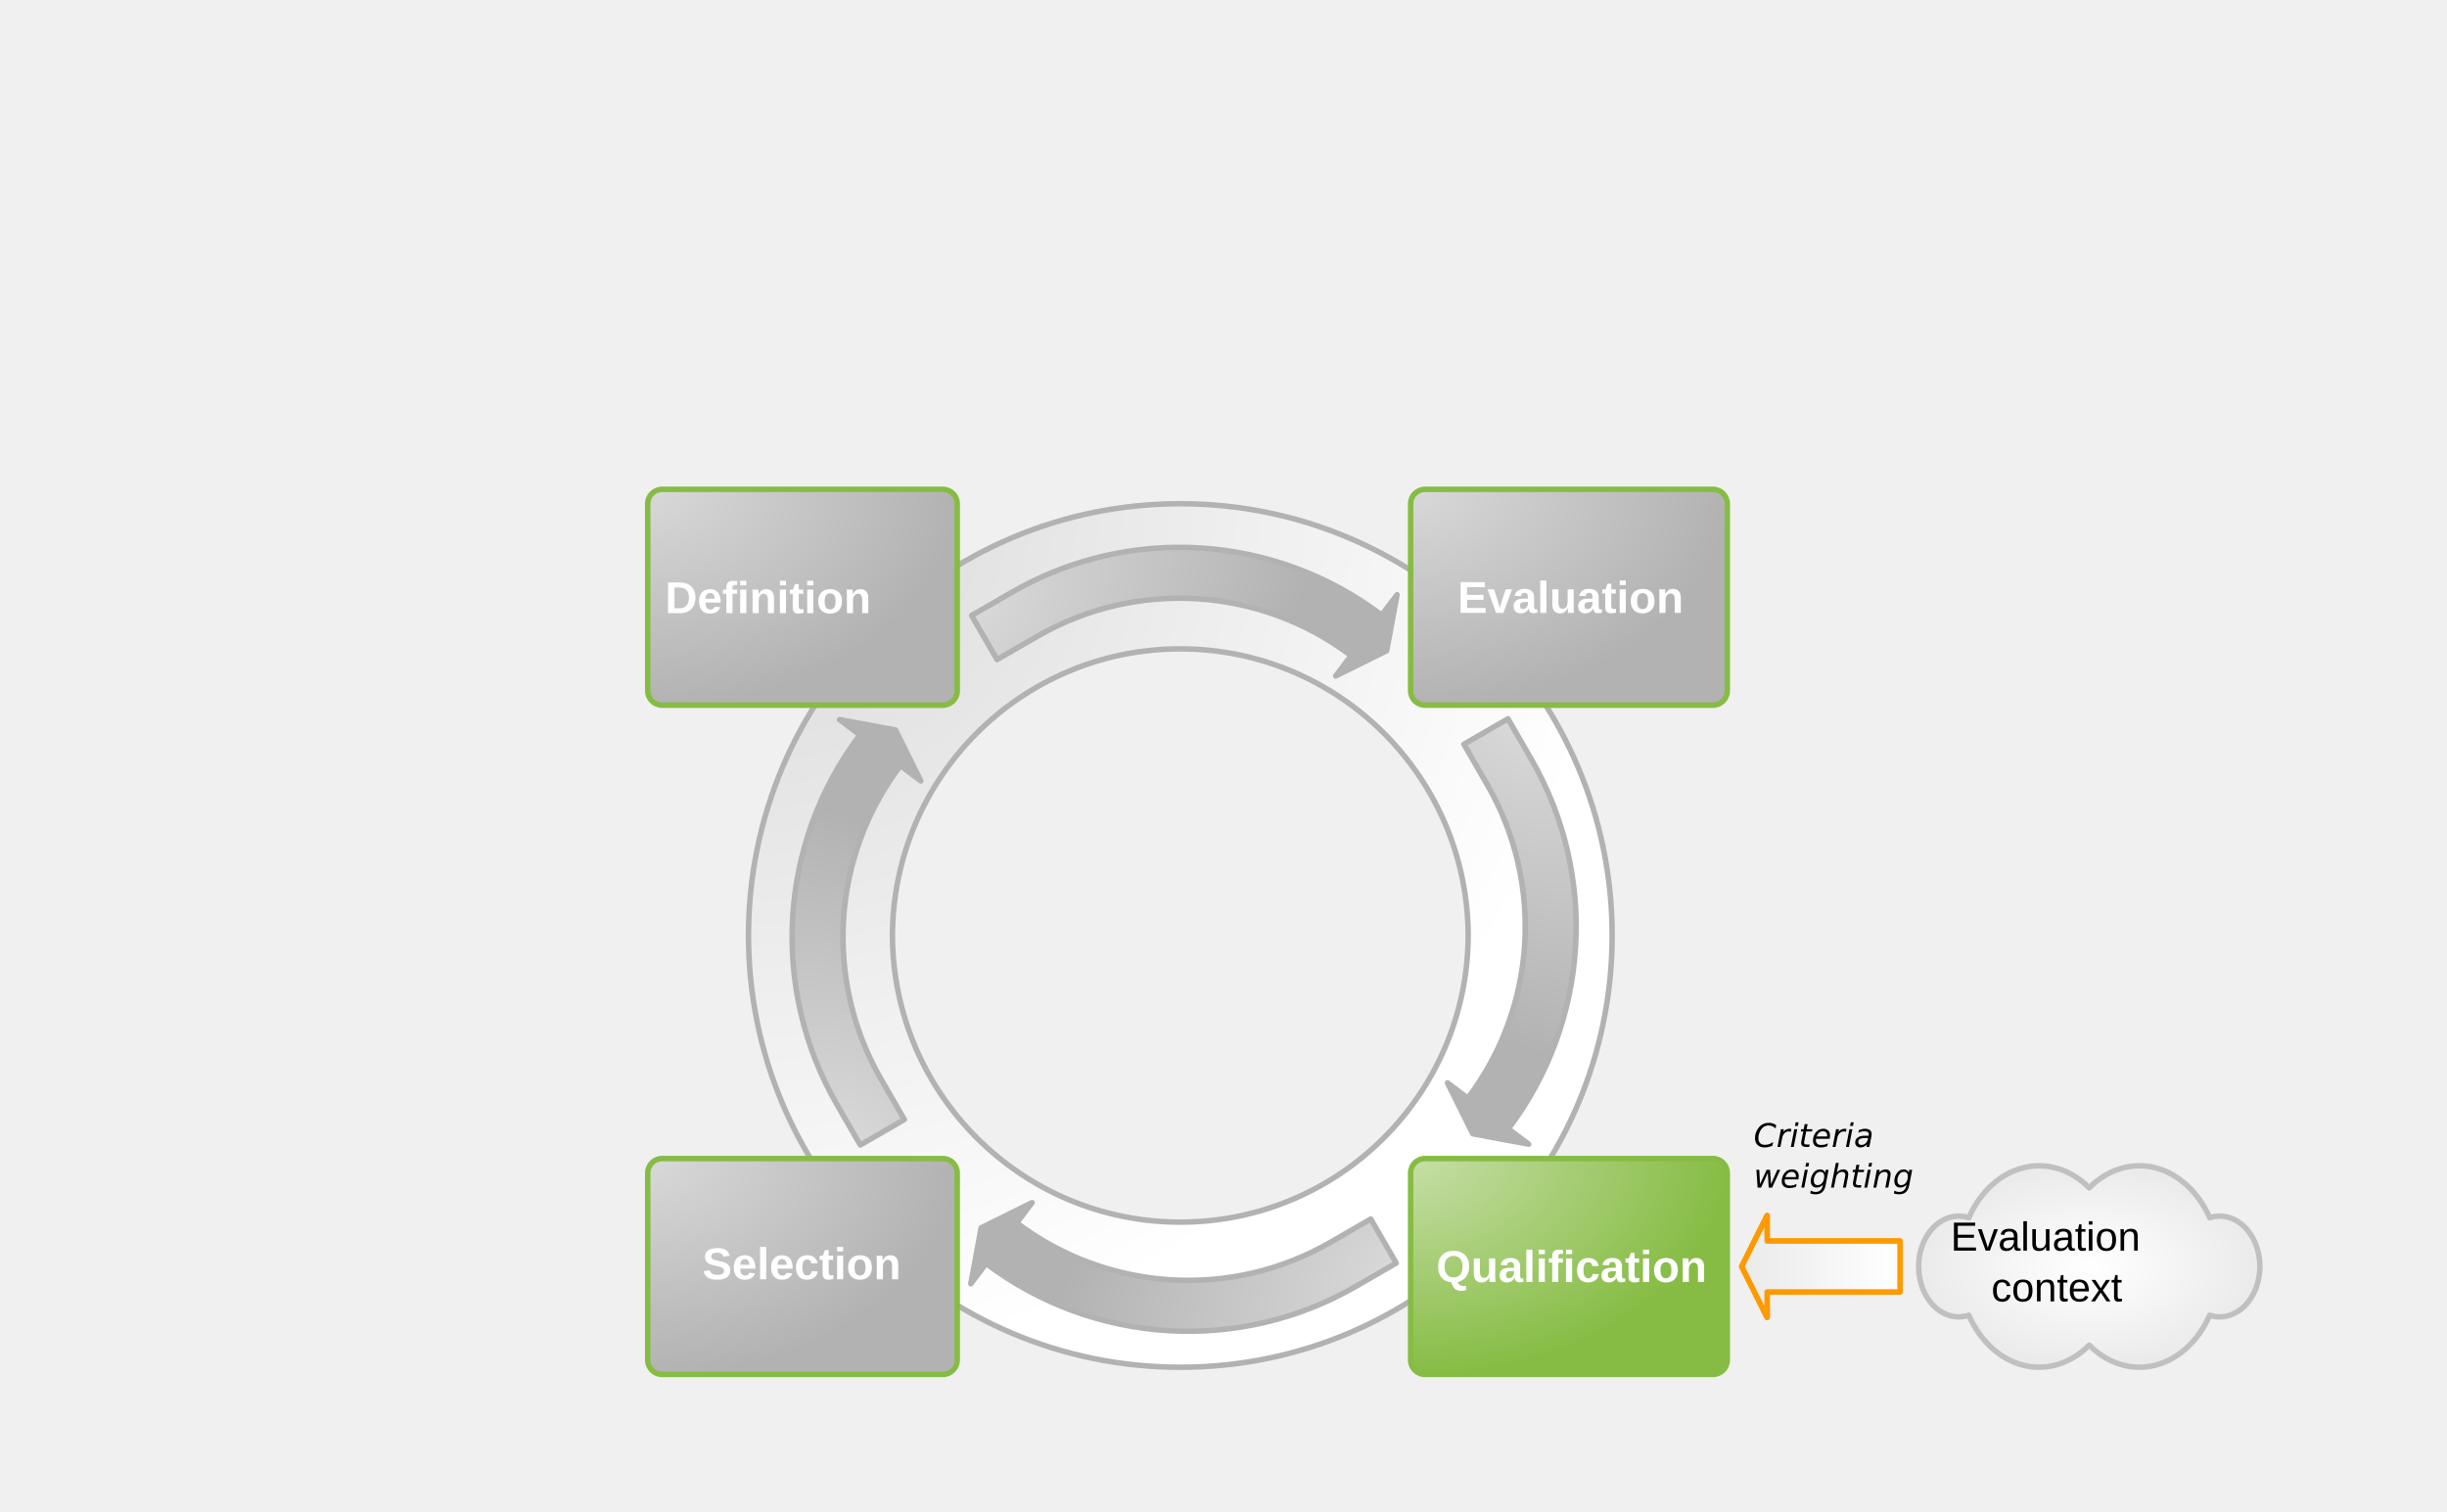
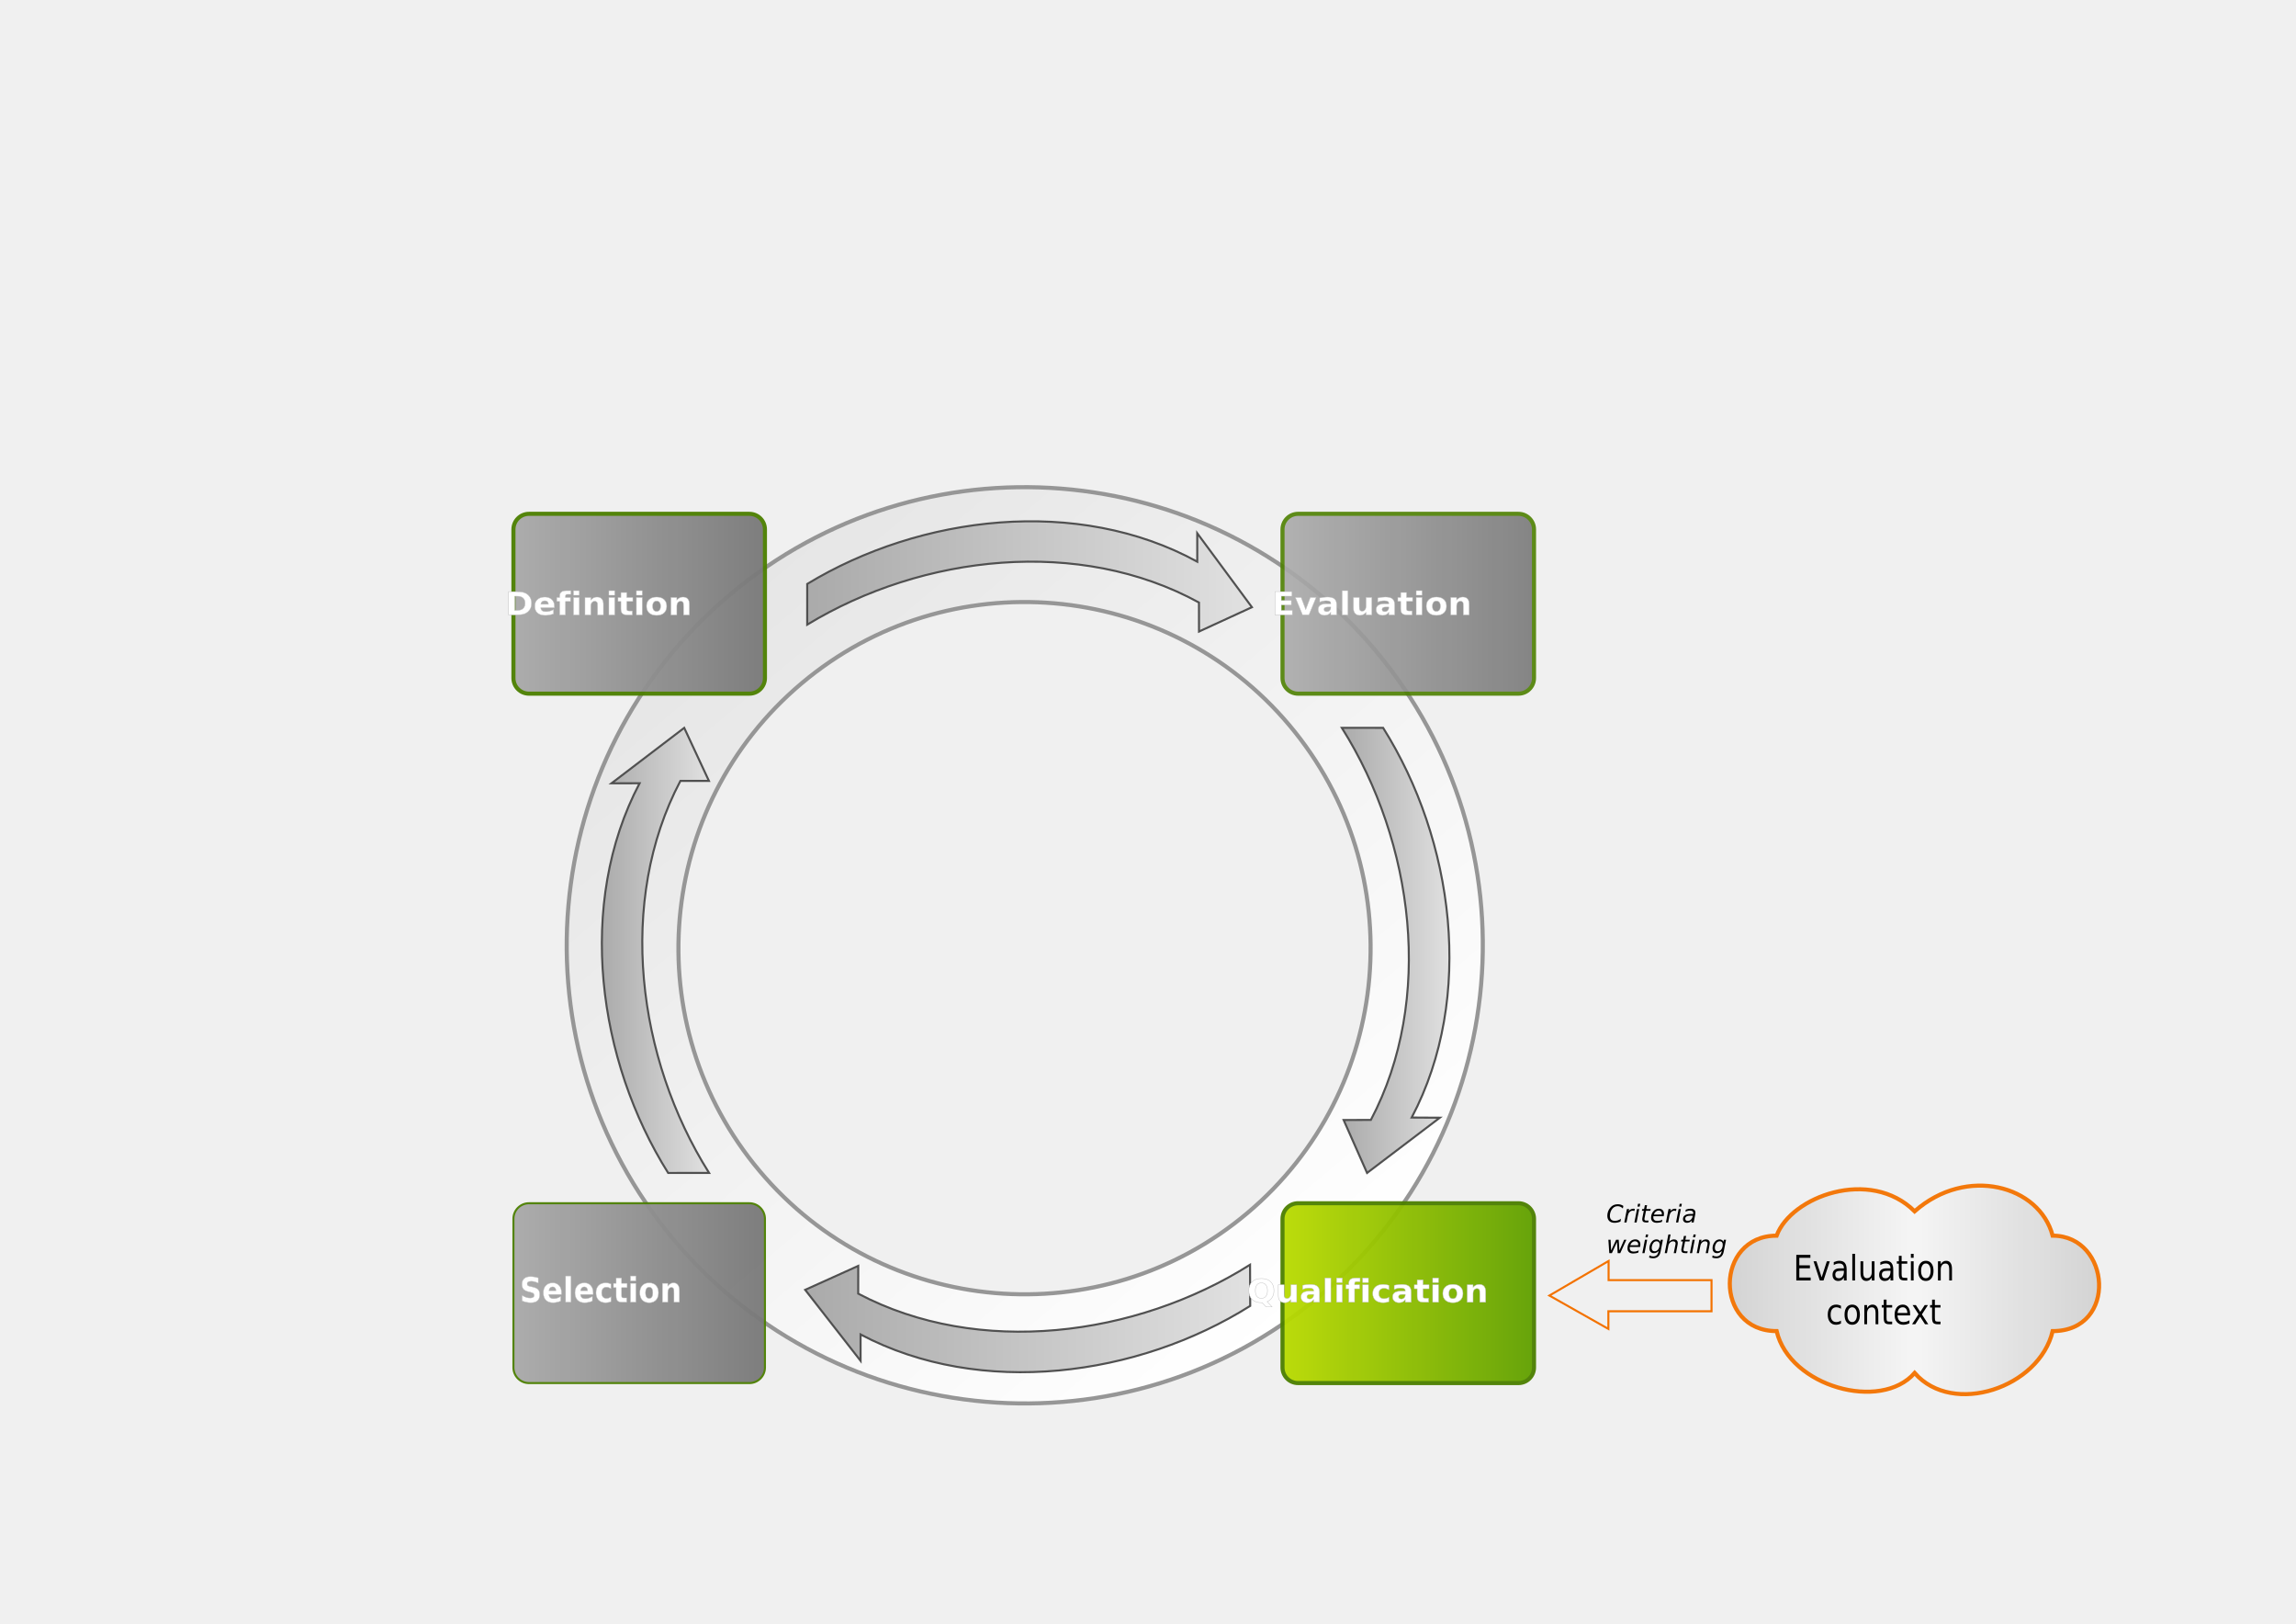
- <svg xmlns="http://www.w3.org/2000/svg" xmlns:ns1="http://schemas.microsoft.com/visio/2003/SVGExtensions/" xmlns:xlink="http://www.w3.org/1999/xlink" width="13.386in" height="8.268in" viewBox="0 0 963.78 595.276" xml:space="preserve" color-interpolation-filters="sRGB" class="st18" id="svg1306">
-   <ns1:documentProperties ns1:langID="1036" ns1:metric="true" ns1:viewMarkup="false" />
-   <style type="text/css" id="style1308">
- 	
- 		.st1 {fill:url(#grad36-4);stroke:#b2b2b2;stroke-linecap:round;stroke-linejoin:round;stroke-width:2.16}
- 		.st2 {fill:url(#grad36-8);stroke:#b2b2b2;stroke-linecap:round;stroke-linejoin:round;stroke-width:2.16}
- 		.st3 {fill:url(#grad36-21);stroke:#86bc44;stroke-linecap:round;stroke-linejoin:round;stroke-width:2.16}
- 		.st4 {fill:#ffffff;font-family:Arial;font-size:1.667em;font-weight:bold}
- 		.st5 {fill:url(#grad40-38);stroke:#ff9900;stroke-linecap:round;stroke-linejoin:round;stroke-width:2.16}
- 		.st6 {fill:#000000;font-family:Arial;font-size:1.5em}
- 		.st7 {font-size:1em}
- 		.st8 {fill:url(#grad36-4)}
- 		.st9 {stroke:#ff9900;stroke-linecap:round;stroke-linejoin:round;stroke-width:2.16}
- 		.st10 {fill:url(#grad36-4);stroke:#ff9900;stroke-linecap:round;stroke-linejoin:round;stroke-width:2.16;visibility:hidden}
- 		.st11 {fill:none;stroke:none;stroke-linecap:round;stroke-linejoin:round;stroke-width:0.72}
- 		.st12 {fill:#333333;font-family:Arial;font-size:1.167em;font-style:italic}
- 		.st13 {stroke:#517aff;stroke-linecap:round;stroke-linejoin:round;stroke-width:2.16}
- 		.st14 {fill:url(#grad36-4);stroke:#517aff;stroke-linecap:round;stroke-linejoin:round;stroke-width:2.16;visibility:hidden}
- 		.st15 {fill:url(#grad36-91);stroke:#517aff;stroke-linecap:round;stroke-linejoin:round;stroke-width:2.16}
- 		.st16 {fill:#ffffff;font-family:Arial;font-size:1.5em;font-style:italic;font-weight:bold}
- 		.st17 {fill:url(#grad40-38);stroke:#c0c0c0;stroke-linecap:round;stroke-linejoin:round;stroke-width:2.16}
- 		.st18 {fill:none;fill-rule:evenodd;font-size:12;overflow:visible;stroke-linecap:square;stroke-miterlimit:3}
- 	
- 	</style>
-   <defs id="Patterns_And_Gradients">
-     <radialGradient id="grad36-4" ns1:fillPattern="36" ns1:foreground="#d9d9d9" ns1:background="#ffffff" cx="0" cy="0" r="1">
-       <stop offset="0" style="stop-color:#d9d9d9;stop-opacity:1" id="stop1312" />
-       <stop offset="1" style="stop-color:#ffffff;stop-opacity:1" id="stop1314" />
-     </radialGradient>
-     <radialGradient id="grad36-8" ns1:fillPattern="36" ns1:foreground="#d9d9d9" ns1:background="#b2b2b2" cx="0" cy="0" r="1">
-       <stop offset="0" style="stop-color:#d9d9d9;stop-opacity:1" id="stop1317" />
-       <stop offset="1" style="stop-color:#b2b2b2;stop-opacity:1" id="stop1319" />
-     </radialGradient>
-     <radialGradient id="grad36-21" ns1:fillPattern="36" ns1:foreground="#c7dfa8" ns1:background="#86bc44" cx="0" cy="0" r="1">
-       <stop offset="0" style="stop-color:#c7dfa8;stop-opacity:1" id="stop1322" />
-       <stop offset="1" style="stop-color:#86bc44;stop-opacity:1" id="stop1324" />
-     </radialGradient>
-     <radialGradient id="grad40-38" ns1:fillPattern="40" ns1:foreground="#ffffff" ns1:background="#eaeaea" cx="0.5" cy="0.5" r="0.5">
-       <stop offset="0" style="stop-color:#ffffff;stop-opacity:1" id="stop1327" />
-       <stop offset="1" style="stop-color:#eaeaea;stop-opacity:1" id="stop1329" />
-     </radialGradient>
-     <radialGradient id="grad36-91" ns1:fillPattern="36" ns1:foreground="#c1cfff" ns1:background="#517aff" cx="0" cy="0" r="1">
-       <stop offset="0" style="stop-color:#c1cfff;stop-opacity:1" id="stop1332" />
-       <stop offset="1" style="stop-color:#517aff;stop-opacity:1" id="stop1334" />
-     </radialGradient>
-     <ns1:pageProperties ns1:shadowOffsetY="-8.50394" ns1:shadowOffsetX="8.50394" ns1:drawingUnits="24" ns1:pageScale="0.0393701" ns1:drawingScale="0.0393701" />
-     <ns1:layer ns1:index="0" ns1:name="Réseau" />
-     <ns1:textBlock ns1:margins="rect(4,4,4,4)" ns1:tabSpace="42.5197" />
-     <ns1:textRect cx="56.693" cy="571.181" width="113.39" height="48.189" />
-     <ns1:custProps>
-       <ns1:cp ns1:nameU="Manufacturer" ns1:lbl="Fabricant" ns1:prompt="Entrer le nom du fabricant." ns1:type="0" ns1:sortKey="1" ns1:invis="false" ns1:ask="false" ns1:langID="1036" ns1:val="VT4()" />
-       <ns1:cp ns1:nameU="ProductNumber" ns1:lbl="N° de produit" ns1:prompt="Entrer le n° de produit." ns1:type="0" ns1:sortKey="1" ns1:invis="false" ns1:ask="false" ns1:langID="1036" ns1:val="VT4()" />
-       <ns1:cp ns1:nameU="PartNumber" ns1:lbl="Référence" ns1:prompt="Entrer le n° de référence." ns1:type="0" ns1:sortKey="1" ns1:invis="false" ns1:ask="false" ns1:langID="1036" ns1:val="VT4()" />
-       <ns1:cp ns1:nameU="ProductDescription" ns1:lbl="Description du produit" ns1:prompt="Entrer la description du produit." ns1:type="0" ns1:sortKey="1" ns1:invis="false" ns1:ask="false" ns1:langID="1036" ns1:val="VT4()" />
-       <ns1:cp ns1:nameU="AssetNumber" ns1:lbl="N° d'inventaire" ns1:prompt="Entrer le n° d'inventaire." ns1:type="0" ns1:sortKey="1" ns1:invis="false" ns1:ask="false" ns1:langID="1036" ns1:val="VT4()" />
-       <ns1:cp ns1:nameU="SerialNumber" ns1:lbl="N° de série" ns1:prompt="Entrer le n° de série." ns1:type="0" ns1:sortKey="1" ns1:invis="false" ns1:ask="false" ns1:langID="1036" ns1:val="VT4()" />
-       <ns1:cp ns1:nameU="Location" ns1:lbl="Emplacement" ns1:prompt="Entrer l'emplacement." ns1:type="0" ns1:sortKey="1" ns1:invis="false" ns1:ask="false" ns1:langID="1036" ns1:val="VT4()" />
-       <ns1:cp ns1:nameU="Building" ns1:lbl="Bâtiment" ns1:prompt="Entrer le bâtiment." ns1:type="0" ns1:sortKey="1" ns1:invis="false" ns1:ask="false" ns1:langID="1036" ns1:val="VT4()" />
-       <ns1:cp ns1:nameU="Room" ns1:lbl="Salle" ns1:prompt="Entrer la salle." ns1:type="0" ns1:sortKey="1" ns1:invis="false" ns1:ask="false" ns1:langID="1036" ns1:val="VT4()" />
-       <ns1:cp ns1:nameU="Department" ns1:lbl="Service" ns1:prompt="Entrer le service." ns1:type="0" ns1:sortKey="1" ns1:invis="false" ns1:ask="false" ns1:langID="1036" ns1:val="VT4()" />
-     </ns1:custProps>
-     <ns1:textBlock ns1:margins="rect(4,4,4,4)" ns1:tabSpace="42.5197" />
-     <ns1:textRect cx="67.205" cy="555.591" width="134.41" height="79.37" />
-     <radialGradient xlink:href="#grad40-38" id="radialGradient1790" gradientUnits="userSpaceOnUse" gradientTransform="matrix(1.294235,0,0,0.772657,755.669,-56.6929)" cx="51.926" cy="719.064" fx="51.926" fy="719.064" r="52.761" />
-     <radialGradient xlink:href="#grad36-4" id="radialGradient1792" gradientUnits="userSpaceOnUse" gradientTransform="scale(1.247197,0.801798)" cx="0" cy="692.431" fx="0" fy="692.431" r="50" />
-     <ns1:userDefs>
-       <ns1:ud ns1:nameU="visVersion" ns1:val="VT0(11):26" />
-     </ns1:userDefs>
-     <ns1:userDefs>
-       <ns1:ud ns1:nameU="visVersion" ns1:val="VT0(11):26" />
-     </ns1:userDefs>
-     <ns1:userDefs>
-       <ns1:ud ns1:nameU="visVersion" ns1:val="VT0(11):26" />
-     </ns1:userDefs>
-     <ns1:textBlock ns1:margins="rect(4,4,4,4)" ns1:tabSpace="42.5197" />
-     <ns1:textRect cx="59.528" cy="557.008" width="119.06" height="76.535" />
-     <ns1:userDefs>
-       <ns1:ud ns1:nameU="visVersion" ns1:val="VT0(11):26" />
-     </ns1:userDefs>
-     <ns1:textBlock ns1:margins="rect(4,4,4,4)" ns1:tabSpace="42.5197" />
-     <ns1:textRect cx="85.039" cy="554.173" width="170.08" height="82.205" />
-     <ns1:userDefs>
-       <ns1:ud ns1:nameU="visVersion" ns1:val="VT0(11):26" />
-     </ns1:userDefs>
-     <ns1:textBlock ns1:margins="rect(4,4,4,4)" ns1:tabSpace="42.5197" />
-     <ns1:textRect cx="56.693" cy="571.181" width="113.39" height="48.189" />
-     <ns1:textBlock ns1:margins="rect(4,4,4,4)" ns1:tabSpace="42.5197" />
-     <ns1:textRect cx="56.693" cy="571.181" width="113.39" height="48.189" />
-     <ns1:userDefs>
-       <ns1:ud ns1:nameU="visVersion" ns1:val="VT0(11):26" />
-     </ns1:userDefs>
-     <ns1:userDefs>
-       <ns1:ud ns1:nameU="visVersion" ns1:val="VT0(11):26" />
-     </ns1:userDefs>
-     <ns1:custProps>
-       <ns1:cp ns1:nameU="Manufacturer" ns1:lbl="Fabricant" ns1:prompt="Entrer le nom du fabricant." ns1:type="0" ns1:sortKey="1" ns1:invis="false" ns1:ask="false" ns1:langID="1036" ns1:val="VT4()" />
-       <ns1:cp ns1:nameU="ProductNumber" ns1:lbl="N° de produit" ns1:prompt="Entrer le n° de produit." ns1:type="0" ns1:sortKey="1" ns1:invis="false" ns1:ask="false" ns1:langID="1036" ns1:val="VT4()" />
-       <ns1:cp ns1:nameU="PartNumber" ns1:lbl="Référence" ns1:prompt="Entrer le n° de référence." ns1:type="0" ns1:sortKey="1" ns1:invis="false" ns1:ask="false" ns1:langID="1036" ns1:val="VT4()" />
-       <ns1:cp ns1:nameU="ProductDescription" ns1:lbl="Description du produit" ns1:prompt="Entrer la description du produit." ns1:type="0" ns1:sortKey="1" ns1:invis="false" ns1:ask="false" ns1:langID="1036" ns1:val="VT4()" />
-       <ns1:cp ns1:nameU="AssetNumber" ns1:lbl="N° d'inventaire" ns1:prompt="Entrer le n° d'inventaire." ns1:type="0" ns1:sortKey="1" ns1:invis="false" ns1:ask="false" ns1:langID="1036" ns1:val="VT4()" />
-       <ns1:cp ns1:nameU="SerialNumber" ns1:lbl="N° de série" ns1:prompt="Entrer le n° de série." ns1:type="0" ns1:sortKey="1" ns1:invis="false" ns1:ask="false" ns1:langID="1036" ns1:val="VT4()" />
-       <ns1:cp ns1:nameU="Location" ns1:lbl="Emplacement" ns1:prompt="Entrer l'emplacement." ns1:type="0" ns1:sortKey="1" ns1:invis="false" ns1:ask="false" ns1:langID="1036" ns1:val="VT4()" />
-       <ns1:cp ns1:nameU="Building" ns1:lbl="Bâtiment" ns1:prompt="Entrer le bâtiment." ns1:type="0" ns1:sortKey="1" ns1:invis="false" ns1:ask="false" ns1:langID="1036" ns1:val="VT4()" />
-       <ns1:cp ns1:nameU="Room" ns1:lbl="Salle" ns1:prompt="Entrer la salle." ns1:type="0" ns1:sortKey="1" ns1:invis="false" ns1:ask="false" ns1:langID="1036" ns1:val="VT4()" />
-       <ns1:cp ns1:nameU="Department" ns1:lbl="Service" ns1:prompt="Entrer le service." ns1:type="0" ns1:sortKey="1" ns1:invis="false" ns1:ask="false" ns1:langID="1036" ns1:val="VT4()" />
-     </ns1:custProps>
-     <ns1:textBlock ns1:margins="rect(4,4,4,4)" ns1:tabSpace="42.5197" />
-     <ns1:textRect cx="101.339" cy="548.504" width="202.68" height="93.543" />
-     <ns1:userDefs>
-       <ns1:ud ns1:nameU="visVersion" ns1:val="VT0(11):26" />
-     </ns1:userDefs>
-     <ns1:textBlock ns1:margins="rect(4,0,4,0)" ns1:tabSpace="42.5197" />
-     <ns1:textRect cx="60.945" cy="552.756" width="121.89" height="85.039" />
-     <radialGradient xlink:href="#grad36-8" id="radialGradient1916" gradientUnits="userSpaceOnUse" gradientTransform="matrix(1.192729,0,0,0.838414,255.118,-53.8583)" cx="-0.905" cy="607.285" fx="-0.905" fy="607.285" r="104.005" />
-     <ns1:userDefs>
-       <ns1:ud ns1:nameU="visVersion" ns1:val="VT0(11):26" />
-     </ns1:userDefs>
-     <ns1:textBlock ns1:margins="rect(4,4,4,4)" ns1:tabSpace="42.5197" />
-     <ns1:textRect cx="62.362" cy="552.756" width="124.73" height="85.039" />
-     <radialGradient xlink:href="#grad36-21" id="radialGradient1924" gradientUnits="userSpaceOnUse" gradientTransform="matrix(1.206276,0,0,0.828998,555.591,-53.8583)" cx="-0.895" cy="614.183" fx="-0.895" fy="614.183" r="105.187" />
-     <ns1:userDefs>
-       <ns1:ud ns1:nameU="visVersion" ns1:val="VT0(11):26" />
-     </ns1:userDefs>
-     <ns1:textBlock ns1:margins="rect(4,4,4,4)" ns1:tabSpace="42.5197" />
-     <ns1:textRect cx="62.362" cy="552.756" width="124.73" height="85.039" />
-     <radialGradient xlink:href="#grad36-8" id="radialGradient1932" gradientUnits="userSpaceOnUse" gradientTransform="matrix(1.206276,0,0,0.828998,555.591,-317.48)" cx="-0.895" cy="614.183" fx="-0.895" fy="614.183" r="105.187" />
-     <ns1:userDefs>
-       <ns1:ud ns1:nameU="visVersion" ns1:val="VT0(11):26" />
-     </ns1:userDefs>
-     <ns1:textBlock ns1:margins="rect(4,4,4,4)" ns1:tabSpace="42.5197" />
-     <ns1:textRect cx="60.945" cy="552.756" width="121.89" height="85.039" />
-     <radialGradient xlink:href="#grad36-8" id="radialGradient1940" gradientUnits="userSpaceOnUse" gradientTransform="matrix(1.192729,0,0,0.838414,255.118,-317.48)" cx="-0.905" cy="607.285" fx="-0.905" fy="607.285" r="104.005" />
-     <ns1:userDefs>
-       <ns1:ud ns1:nameU="visVersion" ns1:val="VT0(11):26" />
-     </ns1:userDefs>
-     <radialGradient xlink:href="#grad36-8" id="radialGradient1946" gradientUnits="userSpaceOnUse" gradientTransform="matrix(-0.628089,-1.087881,0.689413,-0.398033,-150.642,733.633)" cx="-0.86" cy="708.635" fx="-0.86" fy="708.635" r="120.493" />
-     <ns1:userDefs>
-       <ns1:ud ns1:nameU="visVersion" ns1:val="VT0(11):26" />
-     </ns1:userDefs>
-     <radialGradient xlink:href="#grad36-8" id="radialGradient1952" gradientUnits="userSpaceOnUse" gradientTransform="matrix(0.628089,1.087881,-0.689413,0.398033,1083.41,0.540654)" cx="-0.86" cy="708.635" fx="-0.86" fy="708.635" r="120.493" />
-     <ns1:userDefs>
-       <ns1:ud ns1:nameU="visVersion" ns1:val="VT0(11):26" />
-     </ns1:userDefs>
-     <radialGradient xlink:href="#grad36-8" id="radialGradient1958" gradientUnits="userSpaceOnUse" gradientTransform="matrix(-1.087881,0.628089,-0.398033,-0.689413,832.523,987.033)" cx="-0.86" cy="708.635" fx="-0.86" fy="708.635" r="120.493" />
-     <ns1:userDefs>
-       <ns1:ud ns1:nameU="visVersion" ns1:val="VT0(11):26" />
-     </ns1:userDefs>
-     <radialGradient xlink:href="#grad36-8" id="radialGradient1964" gradientUnits="userSpaceOnUse" gradientTransform="matrix(1.087881,-0.628089,0.398033,0.689413,100.075,-247.02)" cx="-0.86" cy="708.635" fx="-0.86" fy="708.635" r="120.493" />
-     <ns1:userDefs>
-       <ns1:ud ns1:nameU="ControlX" ns1:val="VT0(0.78740157):1" />
-       <ns1:ud ns1:nameU="Scale" ns1:val="VT0(1):26" />
-       <ns1:ud ns1:nameU="AntiScale" ns1:val="VT0(1):26" />
-       <ns1:ud ns1:nameU="visVersion" ns1:val="VT0(11):26" />
-     </ns1:userDefs>
-     <ns1:textBlock ns1:margins="rect(4,4,4,4)" ns1:tabSpace="42.5197" />
-     <radialGradient xlink:href="#grad36-4" id="radialGradient1970" gradientUnits="userSpaceOnUse" cx="-1.08" cy="254.04" fx="-1.08" fy="254.04" r="342.32" gradientTransform="translate(294.803,-56.6929)" />
-     <linearGradient xlink:href="#grad40-38" id="linearGradient5072" x1="-1.08" y1="585.423" x2="1.432" y2="585.423" gradientUnits="userSpaceOnUse" />
-     <linearGradient xlink:href="#grad40-38" id="linearGradient6540" x1="-1.08" y1="575.235" x2="63.44" y2="575.235" gradientUnits="userSpaceOnUse" />
-     <linearGradient xlink:href="#grad40-38" id="linearGradient1406" gradientUnits="userSpaceOnUse" x1="-1.08" y1="575.235" x2="63.44" y2="575.235" />
-     <linearGradient xlink:href="#grad40-38" id="linearGradient1408" gradientUnits="userSpaceOnUse" x1="-1.08" y1="585.423" x2="1.432" y2="585.423" />
-     <radialGradient xlink:href="#grad40-38" id="radialGradient1426" gradientUnits="userSpaceOnUse" gradientTransform="matrix(1.294235,0,0,0.772657,755.669,-56.6929)" cx="51.926" cy="719.064" fx="51.926" fy="719.064" r="52.761" />
-     <radialGradient xlink:href="#grad36-8" id="radialGradient1439" gradientUnits="userSpaceOnUse" gradientTransform="matrix(1.192729,0,0,0.838414,255.118,-53.8583)" cx="-0.905" cy="607.285" fx="-0.905" fy="607.285" r="104.005" />
-     <radialGradient xlink:href="#grad36-21" id="radialGradient1442" gradientUnits="userSpaceOnUse" gradientTransform="matrix(1.206276,0,0,0.828998,555.591,-53.8583)" cx="-0.895" cy="614.183" fx="-0.895" fy="614.183" r="105.187" />
-     <radialGradient xlink:href="#grad36-8" id="radialGradient1445" gradientUnits="userSpaceOnUse" gradientTransform="matrix(1.206276,0,0,0.828998,555.591,-317.48)" cx="-0.895" cy="614.183" fx="-0.895" fy="614.183" r="105.187" />
-     <radialGradient xlink:href="#grad36-8" id="radialGradient1448" gradientUnits="userSpaceOnUse" gradientTransform="matrix(1.192729,0,0,0.838414,255.118,-317.48)" cx="-0.905" cy="607.285" fx="-0.905" fy="607.285" r="104.005" />
-     <radialGradient xlink:href="#grad36-8" id="radialGradient1451" gradientUnits="userSpaceOnUse" gradientTransform="matrix(-0.628089,-1.087881,0.689413,-0.398033,-150.642,733.633)" cx="-0.86" cy="708.635" fx="-0.86" fy="708.635" r="120.493" />
-     <radialGradient xlink:href="#grad36-8" id="radialGradient1454" gradientUnits="userSpaceOnUse" gradientTransform="matrix(0.628089,1.087881,-0.689413,0.398033,1083.41,0.540654)" cx="-0.86" cy="708.635" fx="-0.86" fy="708.635" r="120.493" />
-     <radialGradient xlink:href="#grad36-8" id="radialGradient1457" gradientUnits="userSpaceOnUse" gradientTransform="matrix(-1.087881,0.628089,-0.398033,-0.689413,832.523,987.033)" cx="-0.86" cy="708.635" fx="-0.86" fy="708.635" r="120.493" />
-     <radialGradient xlink:href="#grad36-8" id="radialGradient1460" gradientUnits="userSpaceOnUse" gradientTransform="matrix(1.087881,-0.628089,0.398033,0.689413,100.075,-247.02)" cx="-0.86" cy="708.635" fx="-0.86" fy="708.635" r="120.493" />
-     <radialGradient xlink:href="#grad36-4" id="radialGradient1463" gradientUnits="userSpaceOnUse" gradientTransform="translate(294.803,-56.6929)" cx="-1.08" cy="254.04" fx="-1.08" fy="254.04" r="342.32" />
+ <svg xmlns="http://www.w3.org/2000/svg" xmlns:xlink="http://www.w3.org/1999/xlink" width="841.89pt" height="595.276pt" id="svg2" version="1.0">
+   <defs id="defs4">
+     <linearGradient id="linearGradient9723">
+       <stop id="stop9725" offset="0" style="stop-color:#aaaaaa;stop-opacity:1;" />
+       <stop id="stop9727" offset="1" style="stop-color:#787878;stop-opacity:1;" />
+     </linearGradient>
+     <linearGradient id="linearGradient21654">
+       <stop style="stop-color:#d2d2d2;stop-opacity:1;" offset="0" id="stop21656" />
+       <stop id="stop21662" offset="0.5" style="stop-color:#f5f5f5;stop-opacity:1;" />
+       <stop style="stop-color:#d2d2d2;stop-opacity:1;" offset="1" id="stop21658" />
+     </linearGradient>
+     <linearGradient id="linearGradient15473">
+       <stop style="stop-color:#afc8ff;stop-opacity:1;" offset="0" id="stop15475" />
+       <stop style="stop-color:#0045e3;stop-opacity:1;" offset="1" id="stop15477" />
+     </linearGradient>
+     <linearGradient id="linearGradient4891">
+       <stop style="stop-color:#badb00;stop-opacity:1;" offset="0" id="stop4893" />
+       <stop style="stop-color:#60a000;stop-opacity:1;" offset="1" id="stop4895" />
+     </linearGradient>
+     <linearGradient id="linearGradient4885">
+       <stop id="stop4887" offset="0" style="stop-color:#caffa3;stop-opacity:1;" />
+       <stop style="stop-color:#74d451;stop-opacity:1;" offset="0" id="stop8429" />
+       <stop id="stop8431" offset="0" style="stop-color:#49be28;stop-opacity:1;" />
+       <stop id="stop4889" offset="0" style="stop-color:#1fa900;stop-opacity:1;" />
+     </linearGradient>
+     <linearGradient id="linearGradient4875">
+       <stop style="stop-color:#aaaaaa;stop-opacity:1;" offset="0" id="stop4877" />
+       <stop style="stop-color:#e1e1e1;stop-opacity:1;" offset="1" id="stop4879" />
+     </linearGradient>
+     <linearGradient id="linearGradient3976">
+       <stop style="stop-color:#e6e6e6;stop-opacity:1;" offset="0" id="stop3978" />
+       <stop style="stop-color:#ffffff;stop-opacity:1;" offset="1" id="stop3980" />
+     </linearGradient>
+     <linearGradient xlink:href="#linearGradient21654" id="linearGradient8739" gradientUnits="userSpaceOnUse" gradientTransform="matrix(0.872221,0,0,1,499.7737,569.965)" x1="395.854" y1="60.562" x2="604.361" y2="60.562" />
+     <linearGradient xlink:href="#linearGradient4875" id="linearGradient8769" gradientUnits="userSpaceOnUse" gradientTransform="translate(-4,68)" x1="297.79" y1="396.577" x2="351.086" y2="396.577" />
+     <linearGradient xlink:href="#linearGradient4875" id="linearGradient8772" gradientUnits="userSpaceOnUse" gradientTransform="translate(-4,68)" x1="397.195" y1="576.577" x2="615.681" y2="576.577" />
+     <linearGradient xlink:href="#linearGradient4875" id="linearGradient8775" gradientUnits="userSpaceOnUse" gradientTransform="translate(-4,68)" x1="659.79" y1="396.577" x2="713.086" y2="396.577" />
+     <linearGradient xlink:href="#linearGradient4875" id="linearGradient8778" gradientUnits="userSpaceOnUse" gradientTransform="translate(-4,68)" x1="398.195" y1="213.347" x2="616.527" y2="213.347" />
+     <linearGradient xlink:href="#linearGradient9723" id="linearGradient8781" gradientUnits="userSpaceOnUse" gradientTransform="translate(-2.137095,54.42928)" x1="252.137" y1="577.694" x2="377.137" y2="577.694" />
+     <linearGradient xlink:href="#linearGradient4891" id="linearGradient8784" gradientUnits="userSpaceOnUse" gradientTransform="translate(-10.13709,54.4293)" x1="636.137" y1="577.694" x2="761.137" y2="577.694" />
+     <linearGradient xlink:href="#linearGradient9723" id="linearGradient8787" gradientUnits="userSpaceOnUse" gradientTransform="translate(-4,70.99999)" x1="630" y1="224.123" x2="755" y2="224.123" />
+     <linearGradient xlink:href="#linearGradient9723" id="linearGradient8790" gradientUnits="userSpaceOnUse" gradientTransform="translate(-5.00001,70.99999)" x1="255" y1="224.123" x2="380" y2="224.123" />
+     <linearGradient xlink:href="#linearGradient3976" id="linearGradient8793" gradientUnits="userSpaceOnUse" gradientTransform="matrix(0.643781,0.76521,-0.76521,0.643781,477.4588,-178.0601)" x1="280.031" y1="394.091" x2="730" y2="394.091" />
  </defs>
-   <g id="shape11-53" ns1:mID="11" ns1:groupContext="groupContent" transform="matrix(-0.371384,0.928479,-0.928479,-0.371384,928.105,327.021)">
-     <ns1:textBlock ns1:margins="rect(4,4,4,4)" ns1:tabSpace="42.5197" />
-   </g>
-   <g id="shape15-66" ns1:mID="15" ns1:groupContext="groupContent" transform="matrix(0.369267,0.929323,-0.929323,0.369267,1070.320,-99.5009)">
-     <ns1:textBlock ns1:margins="rect(4,4,4,4)" ns1:tabSpace="42.5197" />
-   </g>
-   <g id="shape21-87" ns1:mID="21" ns1:groupContext="groupContent" transform="translate(685.984,-339.956)">
-     <ns1:textBlock ns1:margins="rect(4,4,4,4)" ns1:tabSpace="42.5197" />
-   </g>
-   <g id="shape27-112" ns1:mID="27" ns1:groupContext="groupContent" transform="matrix(-1,0,0,-1,249.449,1074.130)">
-     <ns1:textBlock ns1:margins="rect(4,4,4,4)" ns1:tabSpace="42.5197" />
-   </g>
-   <g id="shape31-125" ns1:mID="31" ns1:groupContext="groupContent" transform="matrix(-1,0,0,-1,748.346,1074.130)">
-     <ns1:textBlock ns1:margins="rect(4,4,4,4)" ns1:tabSpace="42.5197" />
-   </g>
-   <g id="g1465">
-     <path style="fill:url(#radialGradient1463);stroke:#b2b2b2;stroke-width:2.16;stroke-linecap:round;stroke-linejoin:round" id="path1343" class="st1" d="M 294.803,368.507 C 294.803,462.44 370.95,538.587 464.883,538.587 C 558.816,538.587 634.963,462.44 634.963,368.507 C 634.963,274.575 558.816,198.427 464.883,198.427 C 370.95,198.427 294.803,274.575 294.803,368.507 L 294.803,368.507 z M 351.493,368.507 C 351.755,306.072 402.443,255.597 464.878,255.597 C 527.313,255.597 578.001,306.072 578.263,368.507 C 578.001,430.942 527.313,481.417 464.878,481.417 C 402.443,481.417 351.755,430.942 351.493,368.507 L 351.493,368.507 z " />
-     <path style="fill:url(#radialGradient1460);stroke:#b2b2b2;stroke-width:2.16;stroke-linecap:round;stroke-linejoin:round" id="path1348" class="st2" d="M 392.7,259.821 L 408.566,250.661 C 447.544,228.156 496.205,231.159 532.121,258.285 L 526.082,266.286 L 546.165,256.331 L 550.241,234.29 L 544.203,242.291 C 501.862,210.31 444.494,206.768 398.541,233.297 L 382.675,242.457 L 392.7,259.821 z " />
-     <path style="fill:url(#radialGradient1457);stroke:#b2b2b2;stroke-width:2.16;stroke-linecap:round;stroke-linejoin:round" id="path1353" class="st2" d="M 539.898,480.192 L 524.032,489.352 C 485.054,511.857 436.393,508.854 400.477,481.728 L 406.516,473.727 L 386.433,483.682 L 382.357,505.723 L 388.395,497.722 C 430.736,529.703 488.104,533.245 534.057,506.716 L 549.923,497.556 L 539.898,480.192 z " />
-     <path style="fill:url(#radialGradient1454);stroke:#b2b2b2;stroke-width:2.16;stroke-linecap:round;stroke-linejoin:round" id="path1358" class="st2" d="M 576.569,293.166 L 585.729,309.031 C 608.234,348.009 605.231,396.671 578.105,432.586 L 570.104,426.548 L 580.059,446.631 L 602.1,450.707 L 594.099,444.668 C 626.08,402.327 629.622,344.96 603.093,299.006 L 593.933,283.141 L 576.569,293.166 z " />
-     <path style="fill:url(#radialGradient1451);stroke:#b2b2b2;stroke-width:2.16;stroke-linecap:round;stroke-linejoin:round" id="path1363" class="st2" d="M 356.199,441.008 L 347.039,425.142 C 324.534,386.164 327.537,337.503 354.663,301.587 L 362.664,307.626 L 352.709,287.543 L 330.668,283.467 L 338.669,289.505 C 306.688,331.846 303.146,389.214 329.675,435.167 L 338.835,451.033 L 356.199,441.008 z " />
-     <rect style="fill:url(#radialGradient1448);fill-opacity:1;stroke:#86bc44;stroke-width:2.16;stroke-linecap:round;stroke-linejoin:round" id="rect1370" class="st3" ry="5.669" rx="5.669" height="85.039" width="121.89" y="192.756" x="255.118" />
-     <rect style="fill:url(#radialGradient1445);fill-opacity:1;stroke:#86bc44;stroke-width:2.16;stroke-linecap:round;stroke-linejoin:round" id="rect1379" class="st3" ry="5.669" rx="5.669" height="85.039" width="124.724" y="192.756" x="555.591" />
-     <rect style="fill:url(#radialGradient1442);stroke:#86bc44;stroke-width:2.16;stroke-linecap:round;stroke-linejoin:round" id="rect1388" class="st3" ry="5.669" rx="5.669" height="85.039" width="124.724" y="456.378" x="555.591" />
-     <rect style="fill:url(#radialGradient1439);fill-opacity:1;stroke:#86bc44;stroke-width:2.16;stroke-linecap:round;stroke-linejoin:round" id="rect1397" class="st3" ry="5.669" rx="5.669" height="85.039" width="121.89" y="456.378" x="255.118" />
-     <g transform="matrix(-1,0,0,-1,748.346,1074.13)" ns1:groupContext="shape" ns1:mID="32" id="shape32-114">
-       <ns1:textBlock ns1:tabSpace="42.5197" ns1:margins="rect(4,4,4,4)" />
-       <path style="fill:url(#radialGradient1792)" id="path1548" class="st8" d="M 0,585.25 L 52.34,585.25 L 52.34,595.28 L 62.36,575.23 L 52.34,555.19 L 52.34,565.21 L 0,565.21 L 0,585.25 z " />
-       <path style="stroke:#ff9900;stroke-width:2.16;stroke-linecap:round;stroke-linejoin:round" id="path1550" class="st9" d="M 0,585.25 L 52.34,585.25 L 52.34,595.28 L 62.36,575.23 L 52.34,555.19 L 52.34,565.21 L 0,565.21" />
+   <g id="layer1">
+     <g id="g10436">
+       <path id="path1307" d="M 670.536,315.694 C 590.609,223.1 450.683,211.726 356.817,290.698 C 262.211,370.291 250.023,511.656 329.62,606.268 C 409.218,700.879 550.605,713.081 645.21,633.488 C 739.816,553.895 751.984,412.505 672.387,317.894 C 671.765,317.155 671.165,316.423 670.536,315.694 z M 630.394,354.53 C 690.529,426.008 681.302,532.841 609.822,592.978 C 538.342,653.115 431.529,643.907 371.394,572.43 C 311.259,500.952 320.462,394.139 391.942,334.002 C 463.422,273.865 570.259,283.052 630.394,354.53 z " style="fill:url(#linearGradient8793);fill-opacity:1;fill-rule:evenodd;stroke:#969696;stroke-width:2;stroke-linecap:butt;stroke-linejoin:miter;stroke-miterlimit:4;stroke-dasharray:none;stroke-opacity:1" />
+       <rect rx="7.612" ry="7.612" y="251.171" x="251.019" height="87.904" width="122.961" id="rect3058" style="opacity:0.95;fill:url(#linearGradient8790);fill-opacity:1.0;stroke:#4c7f00;stroke-width:2;stroke-miterlimit:4;stroke-dasharray:none;stroke-opacity:1" />
+       <rect style="opacity:0.9;fill:url(#linearGradient8787);fill-opacity:1.0;stroke:#4c7f00;stroke-width:2;stroke-miterlimit:4;stroke-dasharray:none;stroke-opacity:1" id="rect3060" width="122.961" height="87.904" x="627.019" y="251.171" ry="7.612" rx="7.612" />
+       <rect rx="7.612" ry="7.612" y="588.172" x="627.019" height="87.904" width="122.961" id="rect3062" style="opacity:0.95;fill:url(#linearGradient8784);fill-opacity:1.0;stroke:#4c7f00;stroke-width:2;stroke-miterlimit:4;stroke-dasharray:none;stroke-opacity:1" />
+       <rect style="opacity:0.95;fill:url(#linearGradient8781);fill-opacity:1.0;stroke:#4c7f00;stroke-width:1;stroke-miterlimit:4;stroke-dasharray:none;stroke-opacity:1" id="rect3064" width="122.961" height="87.904" x="251.019" y="588.172" ry="7.612" rx="7.612" />
+       <path id="path3069" d="M 394.646,305.337 C 451.173,271.009 527.844,262.553 586.178,294.531 L 586.201,308.707 L 612.069,296.812 L 585.335,260.658 L 585.345,274.562 C 526.975,242.565 450.041,251.814 394.653,285.45 L 394.646,305.337 z " style="fill:url(#linearGradient8778);fill-opacity:1;fill-rule:evenodd;stroke:#505050;stroke-width:1;stroke-linecap:butt;stroke-linejoin:miter;stroke-miterlimit:4;stroke-dasharray:none;stroke-opacity:1" />
+       <path style="fill:url(#linearGradient8775);fill-opacity:1;fill-rule:evenodd;stroke:#505050;stroke-width:1;stroke-linecap:butt;stroke-linejoin:miter;stroke-miterlimit:4;stroke-dasharray:none;stroke-opacity:1" d="M 656.03,355.774 C 691.265,411.739 701.258,488.595 670.226,547.438 L 656.915,547.494 L 668.362,573.362 L 703.924,546.361 L 690.178,546.283 C 721.23,487.404 710.74,410.629 676.215,355.791 L 656.03,355.774 z " id="path3071" />
+       <path id="path3091" d="M 611.146,618.241 C 555.181,653.476 478.419,663.396 419.577,632.364 L 419.594,618.793 L 393.652,630.501 L 420.741,665.194 L 420.732,652.317 C 479.611,683.368 556.386,672.879 611.224,638.353 L 611.146,618.241 z " style="fill:url(#linearGradient8772);fill-opacity:1;fill-rule:evenodd;stroke:#505050;stroke-width:1;stroke-linecap:butt;stroke-linejoin:miter;stroke-miterlimit:4;stroke-dasharray:none;stroke-opacity:1" />
+       <path style="fill:url(#linearGradient8769);fill-opacity:1;fill-rule:evenodd;stroke:#505050;stroke-width:1;stroke-linecap:butt;stroke-linejoin:miter;stroke-miterlimit:4;stroke-dasharray:none;stroke-opacity:1" d="M 346.665,573.349 C 311.429,517.383 301.619,440.558 332.65,381.715 L 346.592,381.715 L 334.514,355.791 L 298.952,382.898 L 312.698,382.87 C 281.647,441.749 292.136,518.524 326.662,573.362 L 346.665,573.349 z " id="path3093" />
+       <text transform="scale(1.025241,0.97538)" id="text13703" y="308.175" x="305.012" style="font-size:16px;font-style:normal;font-variant:normal;font-weight:bold;font-stretch:normal;text-align:center;line-height:125%;writing-mode:lr-tb;text-anchor:middle;fill:#ffffff;fill-opacity:1;stroke:#bebebe;stroke-width:0.2;stroke-linecap:butt;stroke-linejoin:miter;stroke-miterlimit:4;stroke-dasharray:none;stroke-opacity:1;font-family:Bitstream Vera Sans" xml:space="preserve">
+         <tspan y="308.175" x="305.012" id="tspan1816">Definition</tspan>
+       </text>
+       <text xml:space="preserve" style="font-size:16px;font-style:normal;font-variant:normal;font-weight:bold;font-stretch:normal;text-align:center;line-height:125%;writing-mode:lr-tb;text-anchor:middle;fill:#ffffff;fill-opacity:1;stroke:#bebebe;stroke-width:0.2;stroke-linecap:butt;stroke-linejoin:miter;stroke-miterlimit:4;stroke-dasharray:none;stroke-opacity:1;font-family:Bitstream Vera Sans" x="673.681" y="308.166" id="text14580" transform="scale(1.025241,0.97538)">
+         <tspan y="308.166" x="673.681" id="tspan1818">Evaluation</tspan>
+       </text>
+       <text transform="scale(1.025241,0.97538)" id="text14586" y="652.628" x="671.708" style="font-size:16px;font-style:normal;font-variant:normal;font-weight:bold;font-stretch:normal;text-align:center;line-height:125%;writing-mode:lr-tb;text-anchor:middle;fill:#ffffff;fill-opacity:1;stroke:#bebebe;stroke-width:0.2;stroke-linecap:butt;stroke-linejoin:miter;stroke-miterlimit:4;stroke-dasharray:none;stroke-opacity:1;font-family:Bitstream Vera Sans" xml:space="preserve">
+         <tspan y="652.628" x="671.708" id="tspan1820">Qualification</tspan>
+       </text>
+       <text xml:space="preserve" style="font-size:16px;font-style:normal;font-variant:normal;font-weight:bold;font-stretch:normal;text-align:center;line-height:125%;writing-mode:lr-tb;text-anchor:middle;fill:#ffffff;fill-opacity:1;stroke:#bebebe;stroke-width:0.2;stroke-linecap:butt;stroke-linejoin:miter;stroke-miterlimit:4;stroke-dasharray:none;stroke-opacity:1;font-family:Bitstream Vera Sans" x="329.573" y="602.964" id="text14592" transform="scale(0.947233,1.055707)">
+         <tspan y="602.964" x="329.573" id="tspan1822">Selection</tspan>
+       </text>
+       <path id="path17265" d="M 836.768,640.971 L 786.337,640.971 L 786.337,649.594 L 757.5,633.297 L 786.444,616.399 L 786.444,625.746 L 836.768,625.746 L 836.768,640.971 z " style="fill:#ffffff;fill-opacity:0;fill-rule:evenodd;stroke:#f37200;stroke-width:1;stroke-linecap:butt;stroke-linejoin:miter;stroke-miterlimit:4;stroke-dasharray:none;stroke-opacity:1" />
+       <path style="opacity:0.95;fill:url(#linearGradient8739);fill-opacity:1;stroke:#f37200;stroke-width:2;stroke-miterlimit:4;stroke-dasharray:none;stroke-opacity:1" d="M 1003.546,650.672 C 997.087,678.307 954.754,692.565 936.07,671.144 C 919.481,690.164 874.93,677.782 868.594,650.672 C 837.752,650.672 838.388,604.019 868.594,604.019 C 875.585,584.957 914.284,570.517 936.07,592.111 C 961.466,569.731 997.08,579.474 1003.546,604.019 C 1032.031,604.019 1035.57,650.672 1003.546,650.672 z " id="path22539" />
+       <text transform="scale(0.933928,1.070747)" xml:space="preserve" style="font-size:16px;font-style:normal;font-variant:normal;font-weight:normal;font-stretch:normal;text-align:center;line-height:125%;writing-mode:lr-tb;text-anchor:middle;fill:#000000;fill-opacity:1;stroke:none;stroke-width:1px;stroke-linecap:butt;stroke-linejoin:miter;stroke-opacity:1;font-family:Bitstream Vera Sans" x="1003.867" y="584.551" id="text22541">
+         <tspan y="584.551" x="1003.867" id="tspan1832">Evaluation</tspan>
+         <tspan y="604.551" x="1003.867" id="tspan1834">context</tspan>
+       </text>
+       <text id="text22553" y="597.559" x="785.319" style="font-size:12px;font-style:oblique;font-variant:normal;font-weight:normal;font-stretch:normal;text-align:start;line-height:125%;writing-mode:lr-tb;text-anchor:start;fill:#000000;fill-opacity:1;stroke:none;stroke-width:1px;stroke-linecap:butt;stroke-linejoin:miter;stroke-opacity:1;font-family:Bitstream Vera Sans" xml:space="preserve">
+         <tspan y="597.559" x="785.319" id="tspan1828">Criteria</tspan>
+         <tspan y="612.559" x="785.319" id="tspan1830">weighting</tspan>
+       </text>
    </g>
-     <g style="fill:url(#linearGradient6540);fill-opacity:1" transform="matrix(-1,0,0,-1,748.346,1074.13)" ns1:groupContext="shape" ns1:mID="33" id="shape33-118">
-       <ns1:textBlock style="fill-opacity:1.0;fill:url(#linearGradient6540)" ns1:tabSpace="42.5197" ns1:margins="rect(4,4,4,4)" />
-       <path style="fill:url(#linearGradient1406);fill-opacity:1;stroke:#ff9900;stroke-width:2.16;stroke-linecap:round;stroke-linejoin:round" id="path1555" class="st9" d="M 0,585.25 L 52.34,585.25 L 52.34,595.28 L 62.36,575.23 L 52.34,555.19 L 52.34,565.21 L 0,565.21 L 0,585.25" />
-     </g>
-     <g style="fill:url(#linearGradient5072);fill-opacity:1" transform="matrix(-1,0,0,-1,749.1456,1084.322)" ns1:groupContext="shape" ns1:mID="34" id="shape34-122">
-       <rect style="fill:url(#linearGradient1408);fill-opacity:1;stroke:#ff9900;stroke-width:2.16;stroke-linecap:round;stroke-linejoin:round;visibility:hidden" id="rect1560" class="st10" height="19.705" width="0.352" y="575.571" x="0" />
-     </g>
-     <path style="fill:url(#radialGradient1426);stroke:#c0c0c0;stroke-width:2.16;stroke-linecap:round;stroke-linejoin:round" id="path1568" class="st17" d="M 775.439,518.107 C 779.952,528.339 787.832,535.553 796.974,537.822 C 806.117,540.091 815.592,537.184 822.869,529.877 C 830.146,537.188 839.624,540.098 848.769,537.829 C 857.915,535.56 865.797,528.344 870.309,518.107 C 875.045,519.643 880.08,518.343 883.948,514.585 C 887.815,510.827 890.079,505.035 890.079,498.897 C 890.079,492.759 887.815,486.967 883.948,483.209 C 880.08,479.452 875.045,478.151 870.309,479.687 C 865.797,469.451 857.915,462.234 848.769,459.965 C 839.624,457.696 830.146,460.606 822.869,467.917 C 815.592,460.61 806.117,457.703 796.974,459.972 C 787.832,462.241 779.952,469.455 775.439,479.687 C 770.703,478.151 765.668,479.452 761.8,483.209 C 757.933,486.967 755.669,492.759 755.669,498.897 C 755.669,505.035 757.933,510.827 761.8,514.585 C 765.668,518.343 770.703,519.643 775.439,518.107 L 775.439,518.107 z " />
-     <rect style="fill:none;stroke:none;stroke-width:0.72;stroke-linecap:round;stroke-linejoin:round" id="rect1579" class="st11" height="48.189" width="113.386" y="433.701" x="683.15" />
-     <text style="font-size:17.6px;font-style:normal;font-variant:normal;font-weight:bold;font-stretch:normal;text-align:center;line-height:125%;writing-mode:lr-tb;text-anchor:middle;fill:#ffffff;font-family:Arial" id="text1372" ns1:langID="1036" class="st4" y="241.541" x="314.737">
-       <tspan y="241.541" x="314.737" id="tspan1433">Definition</tspan>
-     </text>
-     <text style="font-size:17.6px;font-style:normal;font-variant:normal;font-weight:bold;font-stretch:normal;text-align:start;line-height:125%;writing-mode:lr-tb;text-anchor:start;fill:#ffffff;font-family:Arial" id="text1381" ns1:langID="1036" class="st4" y="241.434" x="574.102">
-       <tspan y="241.434" x="574.102" id="tspan1435">Evaluation</tspan>
-     </text>
-     <text style="font-size:17.6px;font-style:normal;font-variant:normal;font-weight:bold;font-stretch:normal;text-align:start;line-height:125%;writing-mode:lr-tb;text-anchor:start;fill:#ffffff;font-family:Arial" id="text1399" ns1:langID="1036" class="st4" y="503.934" x="276.604">
-       <tspan y="503.934" x="276.604" id="tspan1429">Selection</tspan>
-     </text>
-     <text style="font-size:17.6px;font-style:normal;font-variant:normal;font-weight:bold;font-stretch:normal;text-align:start;line-height:125%;writing-mode:lr-tb;text-anchor:start;fill:#ffffff;font-family:Arial" id="text1390" ns1:langID="1036" class="st4" y="505.014" x="565.692">
-       <tspan y="505.014" x="565.692" id="tspan1427">Qualification</tspan>
-     </text>
-     <text id="text6545" y="451.812" x="690.691" style="font-size:12.8px;font-style:oblique;font-variant:normal;font-weight:normal;font-stretch:normal;text-align:start;line-height:125%;writing-mode:lr-tb;text-anchor:start;fill:#000000;fill-opacity:1;stroke:none;stroke-width:1px;stroke-linecap:butt;stroke-linejoin:miter;stroke-opacity:1;font-family:Bitstream Vera Sans" xml:space="preserve">
-       <tspan y="451.812" x="690.691" id="tspan1423">Criteria</tspan>
-       <tspan y="467.812" x="690.691" id="tspan1425">weighting</tspan>
-     </text>
-     <text style="font-size:16px;font-style:normal;font-variant:normal;font-weight:normal;font-stretch:normal;text-align:center;line-height:125%;writing-mode:lr-tb;text-anchor:middle;fill:#000000;font-family:Arial" id="text6565" ns1:langID="1036" class="st6" y="492.645" x="821.196">
-       <tspan y="492.645" x="821.196" id="tspan1419">Evaluation</tspan>
-       <tspan y="512.645" x="821.196" id="tspan1421">context</tspan>
-     </text>
  </g>
</svg>
